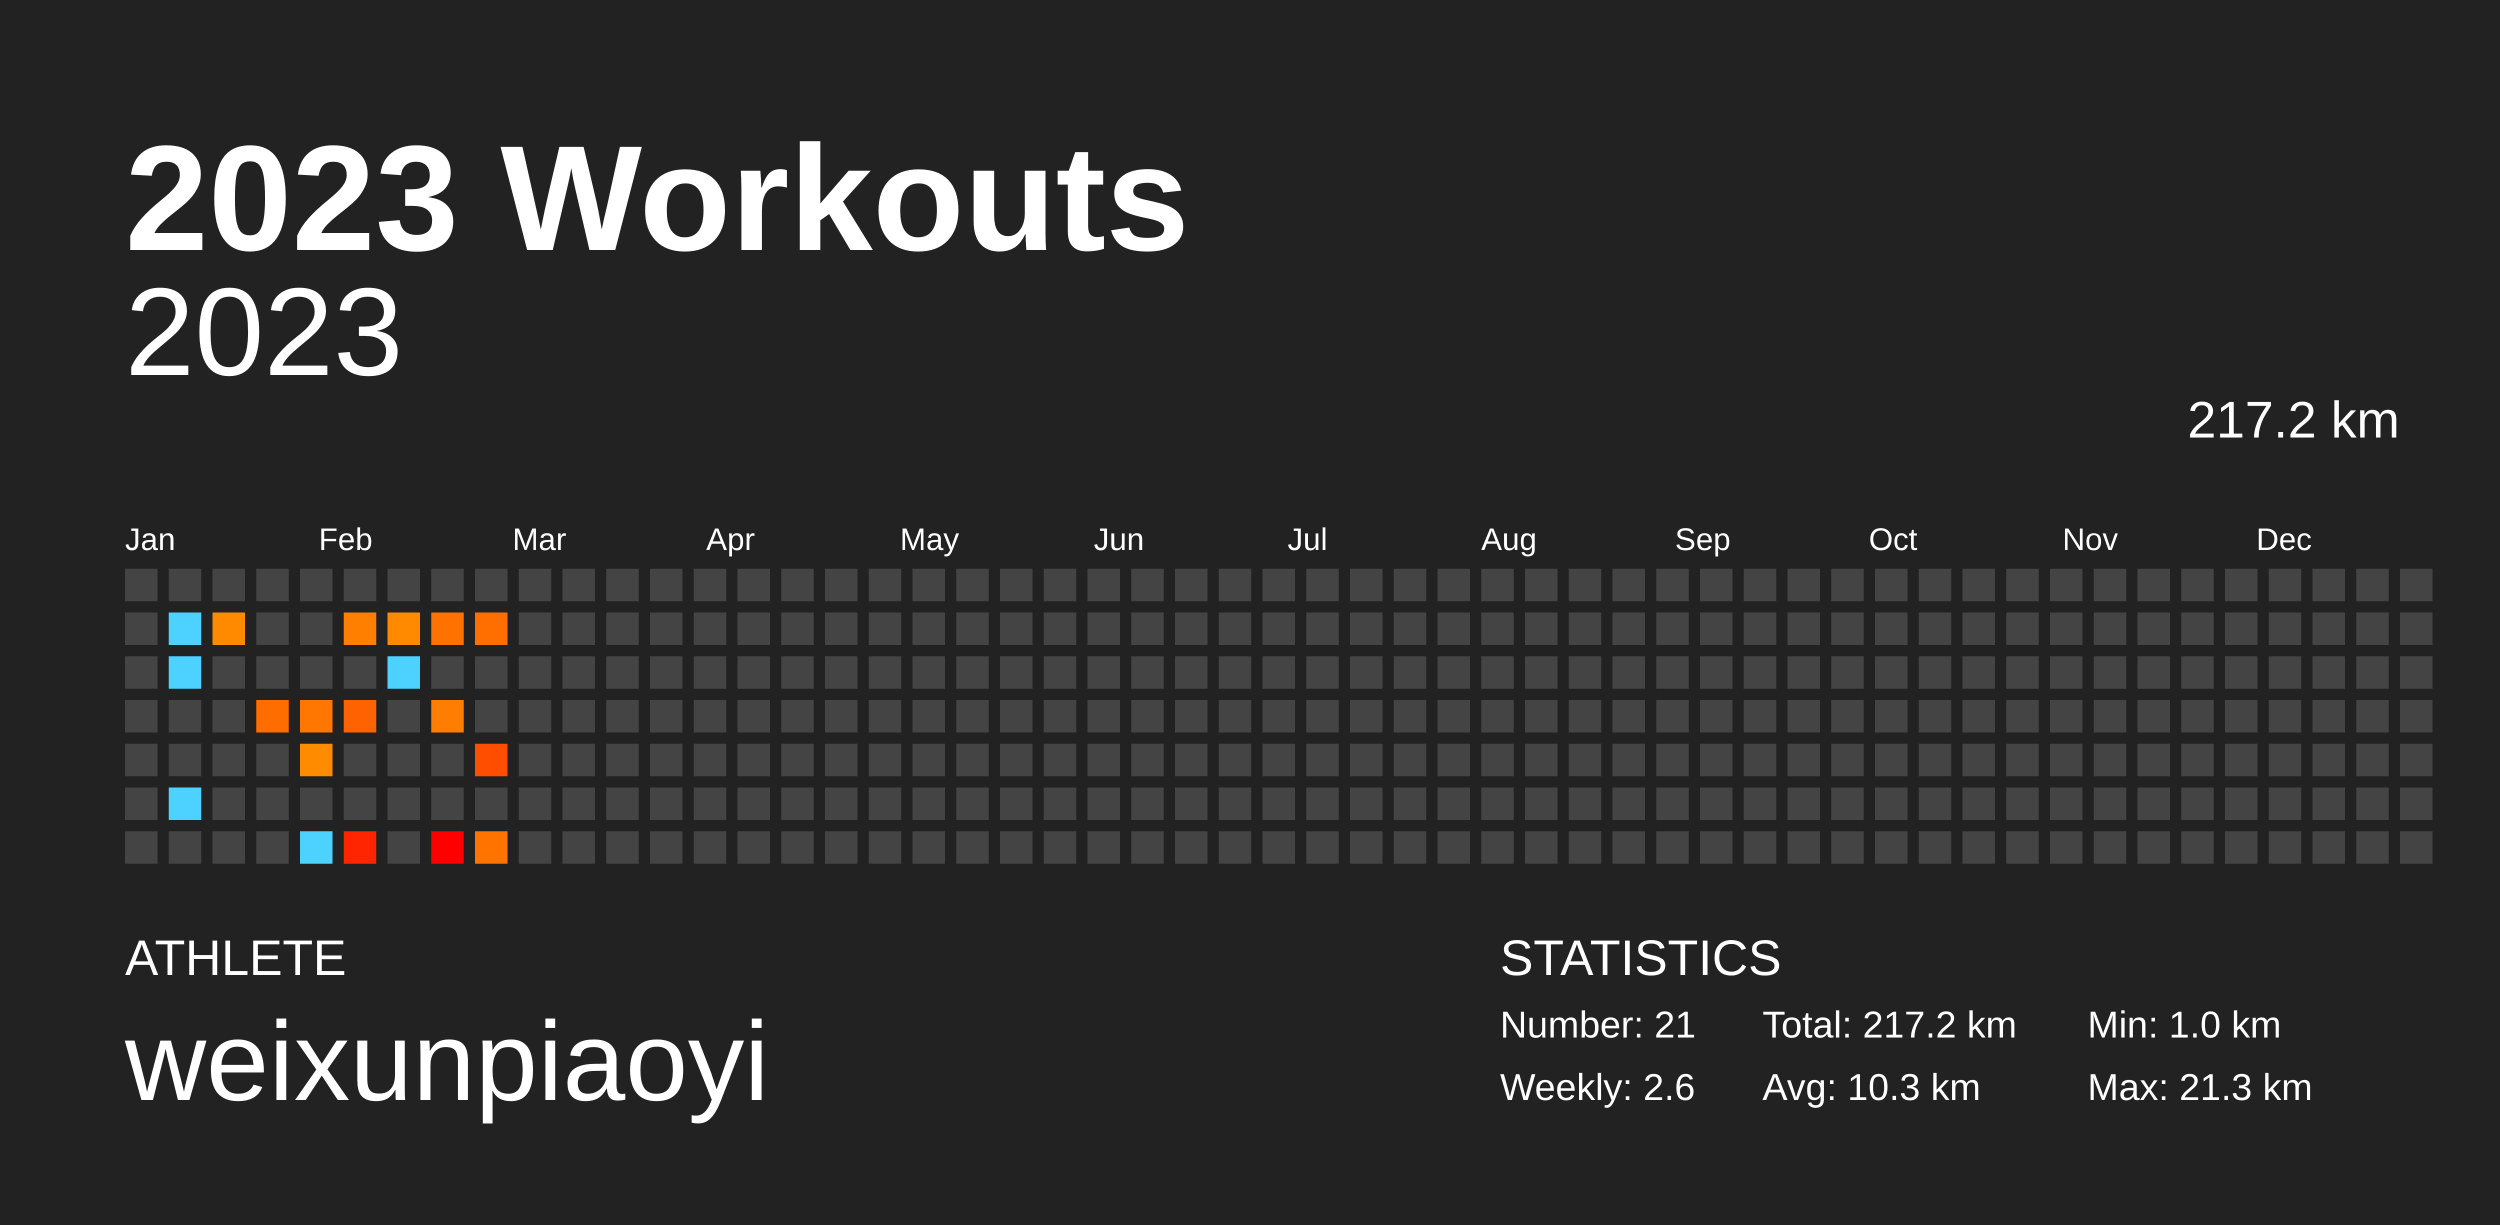
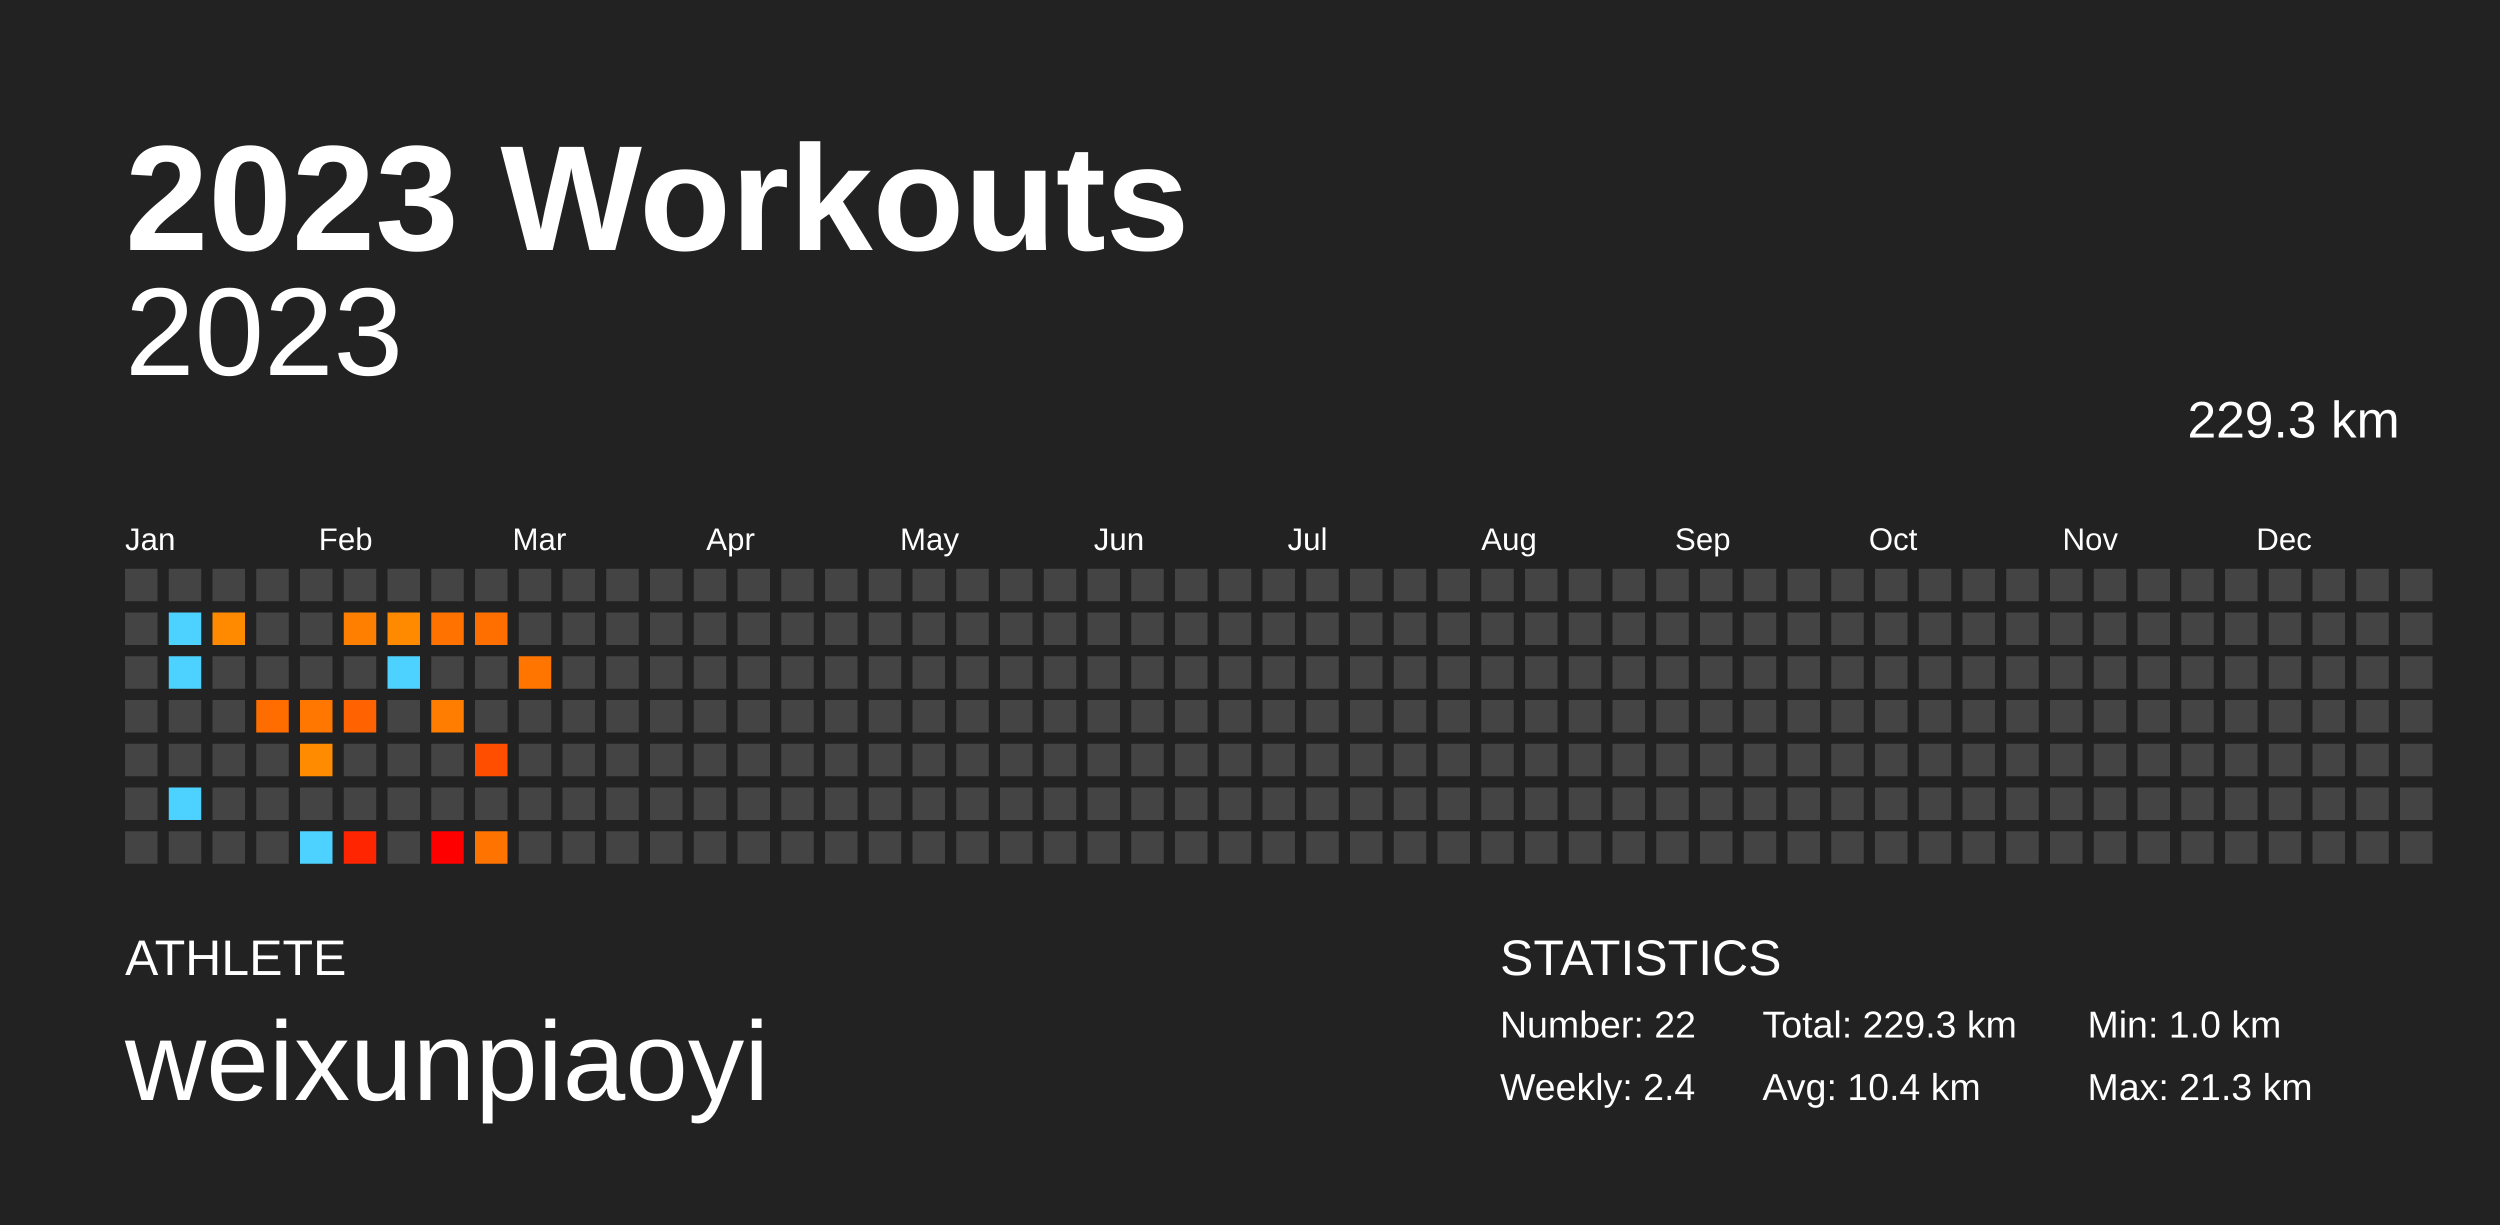
<svg xmlns="http://www.w3.org/2000/svg" baseProfile="full" height="98mm" version="1.1" viewBox="0,0,200,98" width="200mm">
  <defs />
  <rect fill="#222222" height="98" width="200" x="0" y="0" />
  <text fill="#FFFFFF" style="font-size:12px; font-family:Arial; font-weight:bold;" x="10" y="20">2023 Workouts</text>
  <text fill="#FFFFFF" style="font-size:4px; font-family:Arial" x="10" y="78">ATHLETE</text>
  <text fill="#FFFFFF" style="font-size:9px; font-family:Arial" x="10" y="88">weixunpiaoyi</text>
  <text fill="#FFFFFF" style="font-size:4px; font-family:Arial" x="120" y="78">STATISTICS</text>
-   <text fill="#FFFFFF" style="font-size:3px; font-family:Arial" x="120" y="83">Number: 21</text>
-   <text fill="#FFFFFF" style="font-size:3px; font-family:Arial" x="120" y="88">Weekly: 2.6</text>
-   <text fill="#FFFFFF" style="font-size:3px; font-family:Arial" x="141" y="83">Total: 217.2 km</text>
-   <text fill="#FFFFFF" style="font-size:3px; font-family:Arial" x="141" y="88">Avg: 10.3 km</text>
+   <text fill="#FFFFFF" style="font-size:3px; font-family:Arial" x="120" y="83">Number: 22</text>
+   <text fill="#FFFFFF" style="font-size:3px; font-family:Arial" x="120" y="88">Weekly: 2.4</text>
+   <text fill="#FFFFFF" style="font-size:3px; font-family:Arial" x="141" y="83">Total: 229.3 km</text>
+   <text fill="#FFFFFF" style="font-size:3px; font-family:Arial" x="141" y="88">Avg: 10.4 km</text>
  <text fill="#FFFFFF" style="font-size:3px; font-family:Arial" x="167" y="83">Min: 1.0 km</text>
  <text fill="#FFFFFF" style="font-size:3px; font-family:Arial" x="167" y="88">Max: 21.3 km</text>
  <text alignment-baseline="hanging" fill="#FFFFFF" style="font-size:10.0px; font-family:Arial;" x="10" y="30">2023</text>
-   <text alignment-baseline="hanging" fill="#FFFFFF" style="font-size:4.125px; font-family:Arial;" x="175" y="35">217.2 km</text>
+   <text alignment-baseline="hanging" fill="#FFFFFF" style="font-size:4.125px; font-family:Arial;" x="175" y="35">229.3 km</text>
  <text fill="#FFFFFF" style="font-size:2.5px; font-family:Arial" x="10.0" y="44">Jan</text>
  <text fill="#FFFFFF" style="font-size:2.5px; font-family:Arial" x="25.5" y="44">Feb</text>
  <text fill="#FFFFFF" style="font-size:2.5px; font-family:Arial" x="41.0" y="44">Mar</text>
  <text fill="#FFFFFF" style="font-size:2.5px; font-family:Arial" x="56.5" y="44">Apr</text>
  <text fill="#FFFFFF" style="font-size:2.5px; font-family:Arial" x="72.0" y="44">May</text>
  <text fill="#FFFFFF" style="font-size:2.5px; font-family:Arial" x="87.5" y="44">Jun</text>
  <text fill="#FFFFFF" style="font-size:2.5px; font-family:Arial" x="103.0" y="44">Jul</text>
  <text fill="#FFFFFF" style="font-size:2.5px; font-family:Arial" x="118.5" y="44">Aug</text>
  <text fill="#FFFFFF" style="font-size:2.5px; font-family:Arial" x="134.0" y="44">Sep</text>
  <text fill="#FFFFFF" style="font-size:2.5px; font-family:Arial" x="149.5" y="44">Oct</text>
  <text fill="#FFFFFF" style="font-size:2.5px; font-family:Arial" x="165.0" y="44">Nov</text>
  <text fill="#FFFFFF" style="font-size:2.5px; font-family:Arial" x="180.5" y="44">Dec</text>
  <rect fill="#444444" height="2.6" width="2.6" x="10.0" y="45.5" />
  <rect fill="#444444" height="2.6" width="2.6" x="10.0" y="49.0" />
  <rect fill="#444444" height="2.6" width="2.6" x="10.0" y="52.5" />
  <rect fill="#444444" height="2.6" width="2.6" x="10.0" y="56.0" />
  <rect fill="#444444" height="2.6" width="2.6" x="10.0" y="59.5" />
  <rect fill="#444444" height="2.6" width="2.6" x="10.0" y="63.0" />
  <rect fill="#444444" height="2.6" width="2.6" x="10.0" y="66.5" />
  <rect fill="#444444" height="2.6" width="2.6" x="13.5" y="45.5" />
  <rect fill="#4dd2ff" height="2.6" width="2.6" x="13.5" y="49.0" />
  <rect fill="#4dd2ff" height="2.6" width="2.6" x="13.5" y="52.5" />
  <rect fill="#444444" height="2.6" width="2.6" x="13.5" y="56.0" />
  <rect fill="#444444" height="2.6" width="2.6" x="13.5" y="59.5" />
  <rect fill="#4dd2ff" height="2.6" width="2.6" x="13.5" y="63.0" />
  <rect fill="#444444" height="2.6" width="2.6" x="13.5" y="66.5" />
  <rect fill="#444444" height="2.6" width="2.6" x="17.0" y="45.5" />
  <rect fill="#ff8a00" height="2.6" width="2.6" x="17.0" y="49.0" />
  <rect fill="#444444" height="2.6" width="2.6" x="17.0" y="52.5" />
  <rect fill="#444444" height="2.6" width="2.6" x="17.0" y="56.0" />
  <rect fill="#444444" height="2.6" width="2.6" x="17.0" y="59.5" />
  <rect fill="#444444" height="2.6" width="2.6" x="17.0" y="63.0" />
  <rect fill="#444444" height="2.6" width="2.6" x="17.0" y="66.5" />
  <rect fill="#444444" height="2.6" width="2.6" x="20.5" y="45.5" />
  <rect fill="#444444" height="2.6" width="2.6" x="20.5" y="49.0" />
  <rect fill="#444444" height="2.6" width="2.6" x="20.5" y="52.5" />
  <rect fill="#ff6d00" height="2.6" width="2.6" x="20.5" y="56.0" />
  <rect fill="#444444" height="2.6" width="2.6" x="20.5" y="59.5" />
  <rect fill="#444444" height="2.6" width="2.6" x="20.5" y="63.0" />
  <rect fill="#444444" height="2.6" width="2.6" x="20.5" y="66.5" />
  <rect fill="#444444" height="2.6" width="2.6" x="24.0" y="45.5" />
  <rect fill="#444444" height="2.6" width="2.6" x="24.0" y="49.0" />
  <rect fill="#444444" height="2.6" width="2.6" x="24.0" y="52.5" />
  <rect fill="#ff7600" height="2.6" width="2.6" x="24.0" y="56.0" />
  <rect fill="#ff8c00" height="2.6" width="2.6" x="24.0" y="59.5" />
  <rect fill="#444444" height="2.6" width="2.6" x="24.0" y="63.0" />
  <rect fill="#4dd2ff" height="2.6" width="2.6" x="24.0" y="66.5" />
  <rect fill="#444444" height="2.6" width="2.6" x="27.5" y="45.5" />
  <rect fill="#ff8000" height="2.6" width="2.6" x="27.5" y="49.0" />
  <rect fill="#444444" height="2.6" width="2.6" x="27.5" y="52.5" />
  <rect fill="#ff6200" height="2.6" width="2.6" x="27.5" y="56.0" />
  <rect fill="#444444" height="2.6" width="2.6" x="27.5" y="59.5" />
  <rect fill="#444444" height="2.6" width="2.6" x="27.5" y="63.0" />
  <rect fill="#ff2500" height="2.6" width="2.6" x="27.5" y="66.5" />
  <rect fill="#444444" height="2.6" width="2.6" x="31.0" y="45.5" />
  <rect fill="#ff8a00" height="2.6" width="2.6" x="31.0" y="49.0" />
  <rect fill="#4dd2ff" height="2.6" width="2.6" x="31.0" y="52.5" />
  <rect fill="#444444" height="2.6" width="2.6" x="31.0" y="56.0" />
  <rect fill="#444444" height="2.6" width="2.6" x="31.0" y="59.5" />
  <rect fill="#444444" height="2.6" width="2.6" x="31.0" y="63.0" />
  <rect fill="#444444" height="2.6" width="2.6" x="31.0" y="66.5" />
  <rect fill="#444444" height="2.6" width="2.6" x="34.5" y="45.5" />
  <rect fill="#ff7200" height="2.6" width="2.6" x="34.5" y="49.0" />
  <rect fill="#444444" height="2.6" width="2.6" x="34.5" y="52.5" />
  <rect fill="#ff7d00" height="2.6" width="2.6" x="34.5" y="56.0" />
  <rect fill="#444444" height="2.6" width="2.6" x="34.5" y="59.5" />
  <rect fill="#444444" height="2.6" width="2.6" x="34.5" y="63.0" />
  <rect fill="red" height="2.6" width="2.6" x="34.5" y="66.5" />
  <rect fill="#444444" height="2.6" width="2.6" x="38.0" y="45.5" />
  <rect fill="#ff6f00" height="2.6" width="2.6" x="38.0" y="49.0" />
  <rect fill="#444444" height="2.6" width="2.6" x="38.0" y="52.5" />
  <rect fill="#444444" height="2.6" width="2.6" x="38.0" y="56.0" />
  <rect fill="#ff4e00" height="2.6" width="2.6" x="38.0" y="59.5" />
  <rect fill="#444444" height="2.6" width="2.6" x="38.0" y="63.0" />
  <rect fill="#ff7300" height="2.6" width="2.6" x="38.0" y="66.5" />
  <rect fill="#444444" height="2.6" width="2.6" x="41.5" y="45.5" />
  <rect fill="#444444" height="2.6" width="2.6" x="41.5" y="49.0" />
-   <rect fill="#444444" height="2.6" width="2.6" x="41.5" y="52.5" />
+   <rect fill="#ff7500" height="2.6" width="2.6" x="41.5" y="52.5" />
  <rect fill="#444444" height="2.6" width="2.6" x="41.5" y="56.0" />
  <rect fill="#444444" height="2.6" width="2.6" x="41.5" y="59.5" />
  <rect fill="#444444" height="2.6" width="2.6" x="41.5" y="63.0" />
  <rect fill="#444444" height="2.6" width="2.6" x="41.5" y="66.5" />
  <rect fill="#444444" height="2.6" width="2.6" x="45.0" y="45.5" />
  <rect fill="#444444" height="2.6" width="2.6" x="45.0" y="49.0" />
  <rect fill="#444444" height="2.6" width="2.6" x="45.0" y="52.5" />
  <rect fill="#444444" height="2.6" width="2.6" x="45.0" y="56.0" />
  <rect fill="#444444" height="2.6" width="2.6" x="45.0" y="59.5" />
  <rect fill="#444444" height="2.6" width="2.6" x="45.0" y="63.0" />
  <rect fill="#444444" height="2.6" width="2.6" x="45.0" y="66.5" />
  <rect fill="#444444" height="2.6" width="2.6" x="48.5" y="45.5" />
  <rect fill="#444444" height="2.6" width="2.6" x="48.5" y="49.0" />
  <rect fill="#444444" height="2.6" width="2.6" x="48.5" y="52.5" />
  <rect fill="#444444" height="2.6" width="2.6" x="48.5" y="56.0" />
  <rect fill="#444444" height="2.6" width="2.6" x="48.5" y="59.5" />
  <rect fill="#444444" height="2.6" width="2.6" x="48.5" y="63.0" />
  <rect fill="#444444" height="2.6" width="2.6" x="48.5" y="66.5" />
  <rect fill="#444444" height="2.6" width="2.6" x="52.0" y="45.5" />
  <rect fill="#444444" height="2.6" width="2.6" x="52.0" y="49.0" />
  <rect fill="#444444" height="2.6" width="2.6" x="52.0" y="52.5" />
  <rect fill="#444444" height="2.6" width="2.6" x="52.0" y="56.0" />
  <rect fill="#444444" height="2.6" width="2.6" x="52.0" y="59.5" />
  <rect fill="#444444" height="2.6" width="2.6" x="52.0" y="63.0" />
  <rect fill="#444444" height="2.6" width="2.6" x="52.0" y="66.5" />
  <rect fill="#444444" height="2.6" width="2.6" x="55.5" y="45.5" />
  <rect fill="#444444" height="2.6" width="2.6" x="55.5" y="49.0" />
  <rect fill="#444444" height="2.6" width="2.6" x="55.5" y="52.5" />
  <rect fill="#444444" height="2.6" width="2.6" x="55.5" y="56.0" />
  <rect fill="#444444" height="2.6" width="2.6" x="55.5" y="59.5" />
  <rect fill="#444444" height="2.6" width="2.6" x="55.5" y="63.0" />
  <rect fill="#444444" height="2.6" width="2.6" x="55.5" y="66.5" />
  <rect fill="#444444" height="2.6" width="2.6" x="59.0" y="45.5" />
  <rect fill="#444444" height="2.6" width="2.6" x="59.0" y="49.0" />
  <rect fill="#444444" height="2.6" width="2.6" x="59.0" y="52.5" />
  <rect fill="#444444" height="2.6" width="2.6" x="59.0" y="56.0" />
  <rect fill="#444444" height="2.6" width="2.6" x="59.0" y="59.5" />
  <rect fill="#444444" height="2.6" width="2.6" x="59.0" y="63.0" />
  <rect fill="#444444" height="2.6" width="2.6" x="59.0" y="66.5" />
  <rect fill="#444444" height="2.6" width="2.6" x="62.5" y="45.5" />
  <rect fill="#444444" height="2.6" width="2.6" x="62.5" y="49.0" />
  <rect fill="#444444" height="2.6" width="2.6" x="62.5" y="52.5" />
  <rect fill="#444444" height="2.6" width="2.6" x="62.5" y="56.0" />
  <rect fill="#444444" height="2.6" width="2.6" x="62.5" y="59.5" />
  <rect fill="#444444" height="2.6" width="2.6" x="62.5" y="63.0" />
  <rect fill="#444444" height="2.6" width="2.6" x="62.5" y="66.5" />
  <rect fill="#444444" height="2.6" width="2.6" x="66.0" y="45.5" />
  <rect fill="#444444" height="2.6" width="2.6" x="66.0" y="49.0" />
  <rect fill="#444444" height="2.6" width="2.6" x="66.0" y="52.5" />
  <rect fill="#444444" height="2.6" width="2.6" x="66.0" y="56.0" />
  <rect fill="#444444" height="2.6" width="2.6" x="66.0" y="59.5" />
  <rect fill="#444444" height="2.6" width="2.6" x="66.0" y="63.0" />
  <rect fill="#444444" height="2.6" width="2.6" x="66.0" y="66.5" />
  <rect fill="#444444" height="2.6" width="2.6" x="69.5" y="45.5" />
  <rect fill="#444444" height="2.6" width="2.6" x="69.5" y="49.0" />
  <rect fill="#444444" height="2.6" width="2.6" x="69.5" y="52.5" />
  <rect fill="#444444" height="2.6" width="2.6" x="69.5" y="56.0" />
  <rect fill="#444444" height="2.6" width="2.6" x="69.5" y="59.5" />
  <rect fill="#444444" height="2.6" width="2.6" x="69.5" y="63.0" />
  <rect fill="#444444" height="2.6" width="2.6" x="69.5" y="66.5" />
  <rect fill="#444444" height="2.6" width="2.6" x="73.0" y="45.5" />
  <rect fill="#444444" height="2.6" width="2.6" x="73.0" y="49.0" />
  <rect fill="#444444" height="2.6" width="2.6" x="73.0" y="52.5" />
  <rect fill="#444444" height="2.6" width="2.6" x="73.0" y="56.0" />
  <rect fill="#444444" height="2.6" width="2.6" x="73.0" y="59.5" />
  <rect fill="#444444" height="2.6" width="2.6" x="73.0" y="63.0" />
  <rect fill="#444444" height="2.6" width="2.6" x="73.0" y="66.5" />
  <rect fill="#444444" height="2.6" width="2.6" x="76.5" y="45.5" />
  <rect fill="#444444" height="2.6" width="2.6" x="76.5" y="49.0" />
  <rect fill="#444444" height="2.6" width="2.6" x="76.5" y="52.5" />
  <rect fill="#444444" height="2.6" width="2.6" x="76.5" y="56.0" />
  <rect fill="#444444" height="2.6" width="2.6" x="76.5" y="59.5" />
  <rect fill="#444444" height="2.6" width="2.6" x="76.5" y="63.0" />
  <rect fill="#444444" height="2.6" width="2.6" x="76.5" y="66.5" />
  <rect fill="#444444" height="2.6" width="2.6" x="80.0" y="45.5" />
  <rect fill="#444444" height="2.6" width="2.6" x="80.0" y="49.0" />
  <rect fill="#444444" height="2.6" width="2.6" x="80.0" y="52.5" />
  <rect fill="#444444" height="2.6" width="2.6" x="80.0" y="56.0" />
  <rect fill="#444444" height="2.6" width="2.6" x="80.0" y="59.5" />
  <rect fill="#444444" height="2.6" width="2.6" x="80.0" y="63.0" />
  <rect fill="#444444" height="2.6" width="2.6" x="80.0" y="66.5" />
  <rect fill="#444444" height="2.6" width="2.6" x="83.5" y="45.5" />
  <rect fill="#444444" height="2.6" width="2.6" x="83.5" y="49.0" />
  <rect fill="#444444" height="2.6" width="2.6" x="83.5" y="52.5" />
  <rect fill="#444444" height="2.6" width="2.6" x="83.5" y="56.0" />
  <rect fill="#444444" height="2.6" width="2.6" x="83.5" y="59.5" />
  <rect fill="#444444" height="2.6" width="2.6" x="83.5" y="63.0" />
  <rect fill="#444444" height="2.6" width="2.6" x="83.5" y="66.5" />
  <rect fill="#444444" height="2.6" width="2.6" x="87.0" y="45.5" />
  <rect fill="#444444" height="2.6" width="2.6" x="87.0" y="49.0" />
  <rect fill="#444444" height="2.6" width="2.6" x="87.0" y="52.5" />
  <rect fill="#444444" height="2.6" width="2.6" x="87.0" y="56.0" />
  <rect fill="#444444" height="2.6" width="2.6" x="87.0" y="59.5" />
  <rect fill="#444444" height="2.6" width="2.6" x="87.0" y="63.0" />
  <rect fill="#444444" height="2.6" width="2.6" x="87.0" y="66.5" />
  <rect fill="#444444" height="2.6" width="2.6" x="90.5" y="45.5" />
  <rect fill="#444444" height="2.6" width="2.6" x="90.5" y="49.0" />
  <rect fill="#444444" height="2.6" width="2.6" x="90.5" y="52.5" />
  <rect fill="#444444" height="2.6" width="2.6" x="90.5" y="56.0" />
  <rect fill="#444444" height="2.6" width="2.6" x="90.5" y="59.5" />
  <rect fill="#444444" height="2.6" width="2.6" x="90.5" y="63.0" />
  <rect fill="#444444" height="2.6" width="2.6" x="90.5" y="66.5" />
  <rect fill="#444444" height="2.6" width="2.6" x="94.0" y="45.5" />
  <rect fill="#444444" height="2.6" width="2.6" x="94.0" y="49.0" />
  <rect fill="#444444" height="2.6" width="2.6" x="94.0" y="52.5" />
  <rect fill="#444444" height="2.6" width="2.6" x="94.0" y="56.0" />
  <rect fill="#444444" height="2.6" width="2.6" x="94.0" y="59.5" />
  <rect fill="#444444" height="2.6" width="2.6" x="94.0" y="63.0" />
  <rect fill="#444444" height="2.6" width="2.6" x="94.0" y="66.5" />
  <rect fill="#444444" height="2.6" width="2.6" x="97.5" y="45.5" />
  <rect fill="#444444" height="2.6" width="2.6" x="97.5" y="49.0" />
  <rect fill="#444444" height="2.6" width="2.6" x="97.5" y="52.5" />
  <rect fill="#444444" height="2.6" width="2.6" x="97.5" y="56.0" />
  <rect fill="#444444" height="2.6" width="2.6" x="97.5" y="59.5" />
  <rect fill="#444444" height="2.6" width="2.6" x="97.5" y="63.0" />
  <rect fill="#444444" height="2.6" width="2.6" x="97.5" y="66.5" />
  <rect fill="#444444" height="2.6" width="2.6" x="101.0" y="45.5" />
  <rect fill="#444444" height="2.6" width="2.6" x="101.0" y="49.0" />
  <rect fill="#444444" height="2.6" width="2.6" x="101.0" y="52.5" />
  <rect fill="#444444" height="2.6" width="2.6" x="101.0" y="56.0" />
  <rect fill="#444444" height="2.6" width="2.6" x="101.0" y="59.5" />
  <rect fill="#444444" height="2.6" width="2.6" x="101.0" y="63.0" />
  <rect fill="#444444" height="2.6" width="2.6" x="101.0" y="66.5" />
  <rect fill="#444444" height="2.6" width="2.6" x="104.5" y="45.5" />
  <rect fill="#444444" height="2.6" width="2.6" x="104.5" y="49.0" />
  <rect fill="#444444" height="2.6" width="2.6" x="104.5" y="52.5" />
  <rect fill="#444444" height="2.6" width="2.6" x="104.5" y="56.0" />
  <rect fill="#444444" height="2.6" width="2.6" x="104.5" y="59.5" />
  <rect fill="#444444" height="2.6" width="2.6" x="104.5" y="63.0" />
  <rect fill="#444444" height="2.6" width="2.6" x="104.5" y="66.5" />
  <rect fill="#444444" height="2.6" width="2.6" x="108.0" y="45.5" />
  <rect fill="#444444" height="2.6" width="2.6" x="108.0" y="49.0" />
  <rect fill="#444444" height="2.6" width="2.6" x="108.0" y="52.5" />
  <rect fill="#444444" height="2.6" width="2.6" x="108.0" y="56.0" />
  <rect fill="#444444" height="2.6" width="2.6" x="108.0" y="59.5" />
  <rect fill="#444444" height="2.6" width="2.6" x="108.0" y="63.0" />
  <rect fill="#444444" height="2.6" width="2.6" x="108.0" y="66.5" />
  <rect fill="#444444" height="2.6" width="2.6" x="111.5" y="45.5" />
  <rect fill="#444444" height="2.6" width="2.6" x="111.5" y="49.0" />
  <rect fill="#444444" height="2.6" width="2.6" x="111.5" y="52.5" />
  <rect fill="#444444" height="2.6" width="2.6" x="111.5" y="56.0" />
  <rect fill="#444444" height="2.6" width="2.6" x="111.5" y="59.5" />
  <rect fill="#444444" height="2.6" width="2.6" x="111.5" y="63.0" />
  <rect fill="#444444" height="2.6" width="2.6" x="111.5" y="66.5" />
  <rect fill="#444444" height="2.6" width="2.6" x="115.0" y="45.5" />
  <rect fill="#444444" height="2.6" width="2.6" x="115.0" y="49.0" />
  <rect fill="#444444" height="2.6" width="2.6" x="115.0" y="52.5" />
  <rect fill="#444444" height="2.6" width="2.6" x="115.0" y="56.0" />
  <rect fill="#444444" height="2.6" width="2.6" x="115.0" y="59.5" />
  <rect fill="#444444" height="2.6" width="2.6" x="115.0" y="63.0" />
  <rect fill="#444444" height="2.6" width="2.6" x="115.0" y="66.5" />
  <rect fill="#444444" height="2.6" width="2.6" x="118.5" y="45.5" />
  <rect fill="#444444" height="2.6" width="2.6" x="118.5" y="49.0" />
  <rect fill="#444444" height="2.6" width="2.6" x="118.5" y="52.5" />
  <rect fill="#444444" height="2.6" width="2.6" x="118.5" y="56.0" />
  <rect fill="#444444" height="2.6" width="2.6" x="118.5" y="59.5" />
  <rect fill="#444444" height="2.6" width="2.6" x="118.5" y="63.0" />
  <rect fill="#444444" height="2.6" width="2.6" x="118.5" y="66.5" />
  <rect fill="#444444" height="2.6" width="2.6" x="122.0" y="45.5" />
  <rect fill="#444444" height="2.6" width="2.6" x="122.0" y="49.0" />
  <rect fill="#444444" height="2.6" width="2.6" x="122.0" y="52.5" />
  <rect fill="#444444" height="2.6" width="2.6" x="122.0" y="56.0" />
  <rect fill="#444444" height="2.6" width="2.6" x="122.0" y="59.5" />
  <rect fill="#444444" height="2.6" width="2.6" x="122.0" y="63.0" />
  <rect fill="#444444" height="2.6" width="2.6" x="122.0" y="66.5" />
  <rect fill="#444444" height="2.6" width="2.6" x="125.5" y="45.5" />
  <rect fill="#444444" height="2.6" width="2.6" x="125.5" y="49.0" />
  <rect fill="#444444" height="2.6" width="2.6" x="125.5" y="52.5" />
  <rect fill="#444444" height="2.6" width="2.6" x="125.5" y="56.0" />
  <rect fill="#444444" height="2.6" width="2.6" x="125.5" y="59.5" />
  <rect fill="#444444" height="2.6" width="2.6" x="125.5" y="63.0" />
  <rect fill="#444444" height="2.6" width="2.6" x="125.5" y="66.5" />
  <rect fill="#444444" height="2.6" width="2.6" x="129.0" y="45.5" />
  <rect fill="#444444" height="2.6" width="2.6" x="129.0" y="49.0" />
  <rect fill="#444444" height="2.6" width="2.6" x="129.0" y="52.5" />
  <rect fill="#444444" height="2.6" width="2.6" x="129.0" y="56.0" />
  <rect fill="#444444" height="2.6" width="2.6" x="129.0" y="59.5" />
  <rect fill="#444444" height="2.6" width="2.6" x="129.0" y="63.0" />
  <rect fill="#444444" height="2.6" width="2.6" x="129.0" y="66.5" />
  <rect fill="#444444" height="2.6" width="2.6" x="132.5" y="45.5" />
  <rect fill="#444444" height="2.6" width="2.6" x="132.5" y="49.0" />
  <rect fill="#444444" height="2.6" width="2.6" x="132.5" y="52.5" />
  <rect fill="#444444" height="2.6" width="2.6" x="132.5" y="56.0" />
  <rect fill="#444444" height="2.6" width="2.6" x="132.5" y="59.5" />
  <rect fill="#444444" height="2.6" width="2.6" x="132.5" y="63.0" />
  <rect fill="#444444" height="2.6" width="2.6" x="132.5" y="66.5" />
  <rect fill="#444444" height="2.6" width="2.6" x="136.0" y="45.5" />
  <rect fill="#444444" height="2.6" width="2.6" x="136.0" y="49.0" />
  <rect fill="#444444" height="2.6" width="2.6" x="136.0" y="52.5" />
  <rect fill="#444444" height="2.6" width="2.6" x="136.0" y="56.0" />
  <rect fill="#444444" height="2.6" width="2.6" x="136.0" y="59.5" />
  <rect fill="#444444" height="2.6" width="2.6" x="136.0" y="63.0" />
  <rect fill="#444444" height="2.6" width="2.6" x="136.0" y="66.5" />
  <rect fill="#444444" height="2.6" width="2.6" x="139.5" y="45.5" />
  <rect fill="#444444" height="2.6" width="2.6" x="139.5" y="49.0" />
  <rect fill="#444444" height="2.6" width="2.6" x="139.5" y="52.5" />
  <rect fill="#444444" height="2.6" width="2.6" x="139.5" y="56.0" />
  <rect fill="#444444" height="2.6" width="2.6" x="139.5" y="59.5" />
  <rect fill="#444444" height="2.6" width="2.6" x="139.5" y="63.0" />
  <rect fill="#444444" height="2.6" width="2.6" x="139.5" y="66.5" />
  <rect fill="#444444" height="2.6" width="2.6" x="143.0" y="45.5" />
  <rect fill="#444444" height="2.6" width="2.6" x="143.0" y="49.0" />
  <rect fill="#444444" height="2.6" width="2.6" x="143.0" y="52.5" />
  <rect fill="#444444" height="2.6" width="2.6" x="143.0" y="56.0" />
  <rect fill="#444444" height="2.6" width="2.6" x="143.0" y="59.5" />
  <rect fill="#444444" height="2.6" width="2.6" x="143.0" y="63.0" />
  <rect fill="#444444" height="2.6" width="2.6" x="143.0" y="66.5" />
  <rect fill="#444444" height="2.6" width="2.6" x="146.5" y="45.5" />
  <rect fill="#444444" height="2.6" width="2.6" x="146.5" y="49.0" />
  <rect fill="#444444" height="2.6" width="2.6" x="146.5" y="52.5" />
  <rect fill="#444444" height="2.6" width="2.6" x="146.5" y="56.0" />
  <rect fill="#444444" height="2.6" width="2.6" x="146.5" y="59.5" />
  <rect fill="#444444" height="2.6" width="2.6" x="146.5" y="63.0" />
  <rect fill="#444444" height="2.6" width="2.6" x="146.5" y="66.5" />
  <rect fill="#444444" height="2.6" width="2.6" x="150.0" y="45.5" />
  <rect fill="#444444" height="2.6" width="2.6" x="150.0" y="49.0" />
  <rect fill="#444444" height="2.6" width="2.6" x="150.0" y="52.5" />
  <rect fill="#444444" height="2.6" width="2.6" x="150.0" y="56.0" />
  <rect fill="#444444" height="2.6" width="2.6" x="150.0" y="59.5" />
  <rect fill="#444444" height="2.6" width="2.6" x="150.0" y="63.0" />
  <rect fill="#444444" height="2.6" width="2.6" x="150.0" y="66.5" />
  <rect fill="#444444" height="2.6" width="2.6" x="153.5" y="45.5" />
  <rect fill="#444444" height="2.6" width="2.6" x="153.5" y="49.0" />
  <rect fill="#444444" height="2.6" width="2.6" x="153.5" y="52.5" />
  <rect fill="#444444" height="2.6" width="2.6" x="153.5" y="56.0" />
  <rect fill="#444444" height="2.6" width="2.6" x="153.5" y="59.5" />
  <rect fill="#444444" height="2.6" width="2.6" x="153.5" y="63.0" />
  <rect fill="#444444" height="2.6" width="2.6" x="153.5" y="66.5" />
  <rect fill="#444444" height="2.6" width="2.6" x="157.0" y="45.5" />
  <rect fill="#444444" height="2.6" width="2.6" x="157.0" y="49.0" />
  <rect fill="#444444" height="2.6" width="2.6" x="157.0" y="52.5" />
  <rect fill="#444444" height="2.6" width="2.6" x="157.0" y="56.0" />
  <rect fill="#444444" height="2.6" width="2.6" x="157.0" y="59.5" />
  <rect fill="#444444" height="2.6" width="2.6" x="157.0" y="63.0" />
  <rect fill="#444444" height="2.6" width="2.6" x="157.0" y="66.5" />
  <rect fill="#444444" height="2.6" width="2.6" x="160.5" y="45.5" />
  <rect fill="#444444" height="2.6" width="2.6" x="160.5" y="49.0" />
  <rect fill="#444444" height="2.6" width="2.6" x="160.5" y="52.5" />
  <rect fill="#444444" height="2.6" width="2.6" x="160.5" y="56.0" />
  <rect fill="#444444" height="2.6" width="2.6" x="160.5" y="59.5" />
  <rect fill="#444444" height="2.6" width="2.6" x="160.5" y="63.0" />
  <rect fill="#444444" height="2.6" width="2.6" x="160.5" y="66.5" />
  <rect fill="#444444" height="2.6" width="2.6" x="164.0" y="45.5" />
  <rect fill="#444444" height="2.6" width="2.6" x="164.0" y="49.0" />
  <rect fill="#444444" height="2.6" width="2.6" x="164.0" y="52.5" />
  <rect fill="#444444" height="2.6" width="2.6" x="164.0" y="56.0" />
  <rect fill="#444444" height="2.6" width="2.6" x="164.0" y="59.5" />
  <rect fill="#444444" height="2.6" width="2.6" x="164.0" y="63.0" />
  <rect fill="#444444" height="2.6" width="2.6" x="164.0" y="66.5" />
  <rect fill="#444444" height="2.6" width="2.6" x="167.5" y="45.5" />
  <rect fill="#444444" height="2.6" width="2.6" x="167.5" y="49.0" />
  <rect fill="#444444" height="2.6" width="2.6" x="167.5" y="52.5" />
  <rect fill="#444444" height="2.6" width="2.6" x="167.5" y="56.0" />
  <rect fill="#444444" height="2.6" width="2.6" x="167.5" y="59.5" />
  <rect fill="#444444" height="2.6" width="2.6" x="167.5" y="63.0" />
  <rect fill="#444444" height="2.6" width="2.6" x="167.5" y="66.5" />
  <rect fill="#444444" height="2.6" width="2.6" x="171.0" y="45.5" />
  <rect fill="#444444" height="2.6" width="2.6" x="171.0" y="49.0" />
  <rect fill="#444444" height="2.6" width="2.6" x="171.0" y="52.5" />
  <rect fill="#444444" height="2.6" width="2.6" x="171.0" y="56.0" />
  <rect fill="#444444" height="2.6" width="2.6" x="171.0" y="59.5" />
  <rect fill="#444444" height="2.6" width="2.6" x="171.0" y="63.0" />
  <rect fill="#444444" height="2.6" width="2.6" x="171.0" y="66.5" />
  <rect fill="#444444" height="2.6" width="2.6" x="174.5" y="45.5" />
  <rect fill="#444444" height="2.6" width="2.6" x="174.5" y="49.0" />
  <rect fill="#444444" height="2.6" width="2.6" x="174.5" y="52.5" />
  <rect fill="#444444" height="2.6" width="2.6" x="174.5" y="56.0" />
  <rect fill="#444444" height="2.6" width="2.6" x="174.5" y="59.5" />
  <rect fill="#444444" height="2.6" width="2.6" x="174.5" y="63.0" />
  <rect fill="#444444" height="2.6" width="2.6" x="174.5" y="66.5" />
  <rect fill="#444444" height="2.6" width="2.6" x="178.0" y="45.5" />
  <rect fill="#444444" height="2.6" width="2.6" x="178.0" y="49.0" />
  <rect fill="#444444" height="2.6" width="2.6" x="178.0" y="52.5" />
  <rect fill="#444444" height="2.6" width="2.6" x="178.0" y="56.0" />
  <rect fill="#444444" height="2.6" width="2.6" x="178.0" y="59.5" />
  <rect fill="#444444" height="2.6" width="2.6" x="178.0" y="63.0" />
  <rect fill="#444444" height="2.6" width="2.6" x="178.0" y="66.5" />
  <rect fill="#444444" height="2.6" width="2.6" x="181.5" y="45.5" />
  <rect fill="#444444" height="2.6" width="2.6" x="181.5" y="49.0" />
  <rect fill="#444444" height="2.6" width="2.6" x="181.5" y="52.5" />
  <rect fill="#444444" height="2.6" width="2.6" x="181.5" y="56.0" />
  <rect fill="#444444" height="2.6" width="2.6" x="181.5" y="59.5" />
  <rect fill="#444444" height="2.6" width="2.6" x="181.5" y="63.0" />
  <rect fill="#444444" height="2.6" width="2.6" x="181.5" y="66.5" />
  <rect fill="#444444" height="2.6" width="2.6" x="185.0" y="45.5" />
  <rect fill="#444444" height="2.6" width="2.6" x="185.0" y="49.0" />
  <rect fill="#444444" height="2.6" width="2.6" x="185.0" y="52.5" />
  <rect fill="#444444" height="2.6" width="2.6" x="185.0" y="56.0" />
  <rect fill="#444444" height="2.6" width="2.6" x="185.0" y="59.5" />
  <rect fill="#444444" height="2.6" width="2.6" x="185.0" y="63.0" />
  <rect fill="#444444" height="2.6" width="2.6" x="185.0" y="66.5" />
  <rect fill="#444444" height="2.6" width="2.6" x="188.5" y="45.5" />
  <rect fill="#444444" height="2.6" width="2.6" x="188.5" y="49.0" />
  <rect fill="#444444" height="2.6" width="2.6" x="188.5" y="52.5" />
  <rect fill="#444444" height="2.6" width="2.6" x="188.5" y="56.0" />
  <rect fill="#444444" height="2.6" width="2.6" x="188.5" y="59.5" />
  <rect fill="#444444" height="2.6" width="2.6" x="188.5" y="63.0" />
  <rect fill="#444444" height="2.6" width="2.6" x="188.5" y="66.5" />
  <rect fill="#444444" height="2.6" width="2.6" x="192.0" y="45.5" />
  <rect fill="#444444" height="2.6" width="2.6" x="192.0" y="49.0" />
  <rect fill="#444444" height="2.6" width="2.6" x="192.0" y="52.5" />
  <rect fill="#444444" height="2.6" width="2.6" x="192.0" y="56.0" />
  <rect fill="#444444" height="2.6" width="2.6" x="192.0" y="59.5" />
  <rect fill="#444444" height="2.6" width="2.6" x="192.0" y="63.0" />
  <rect fill="#444444" height="2.6" width="2.6" x="192.0" y="66.5" />
</svg>
